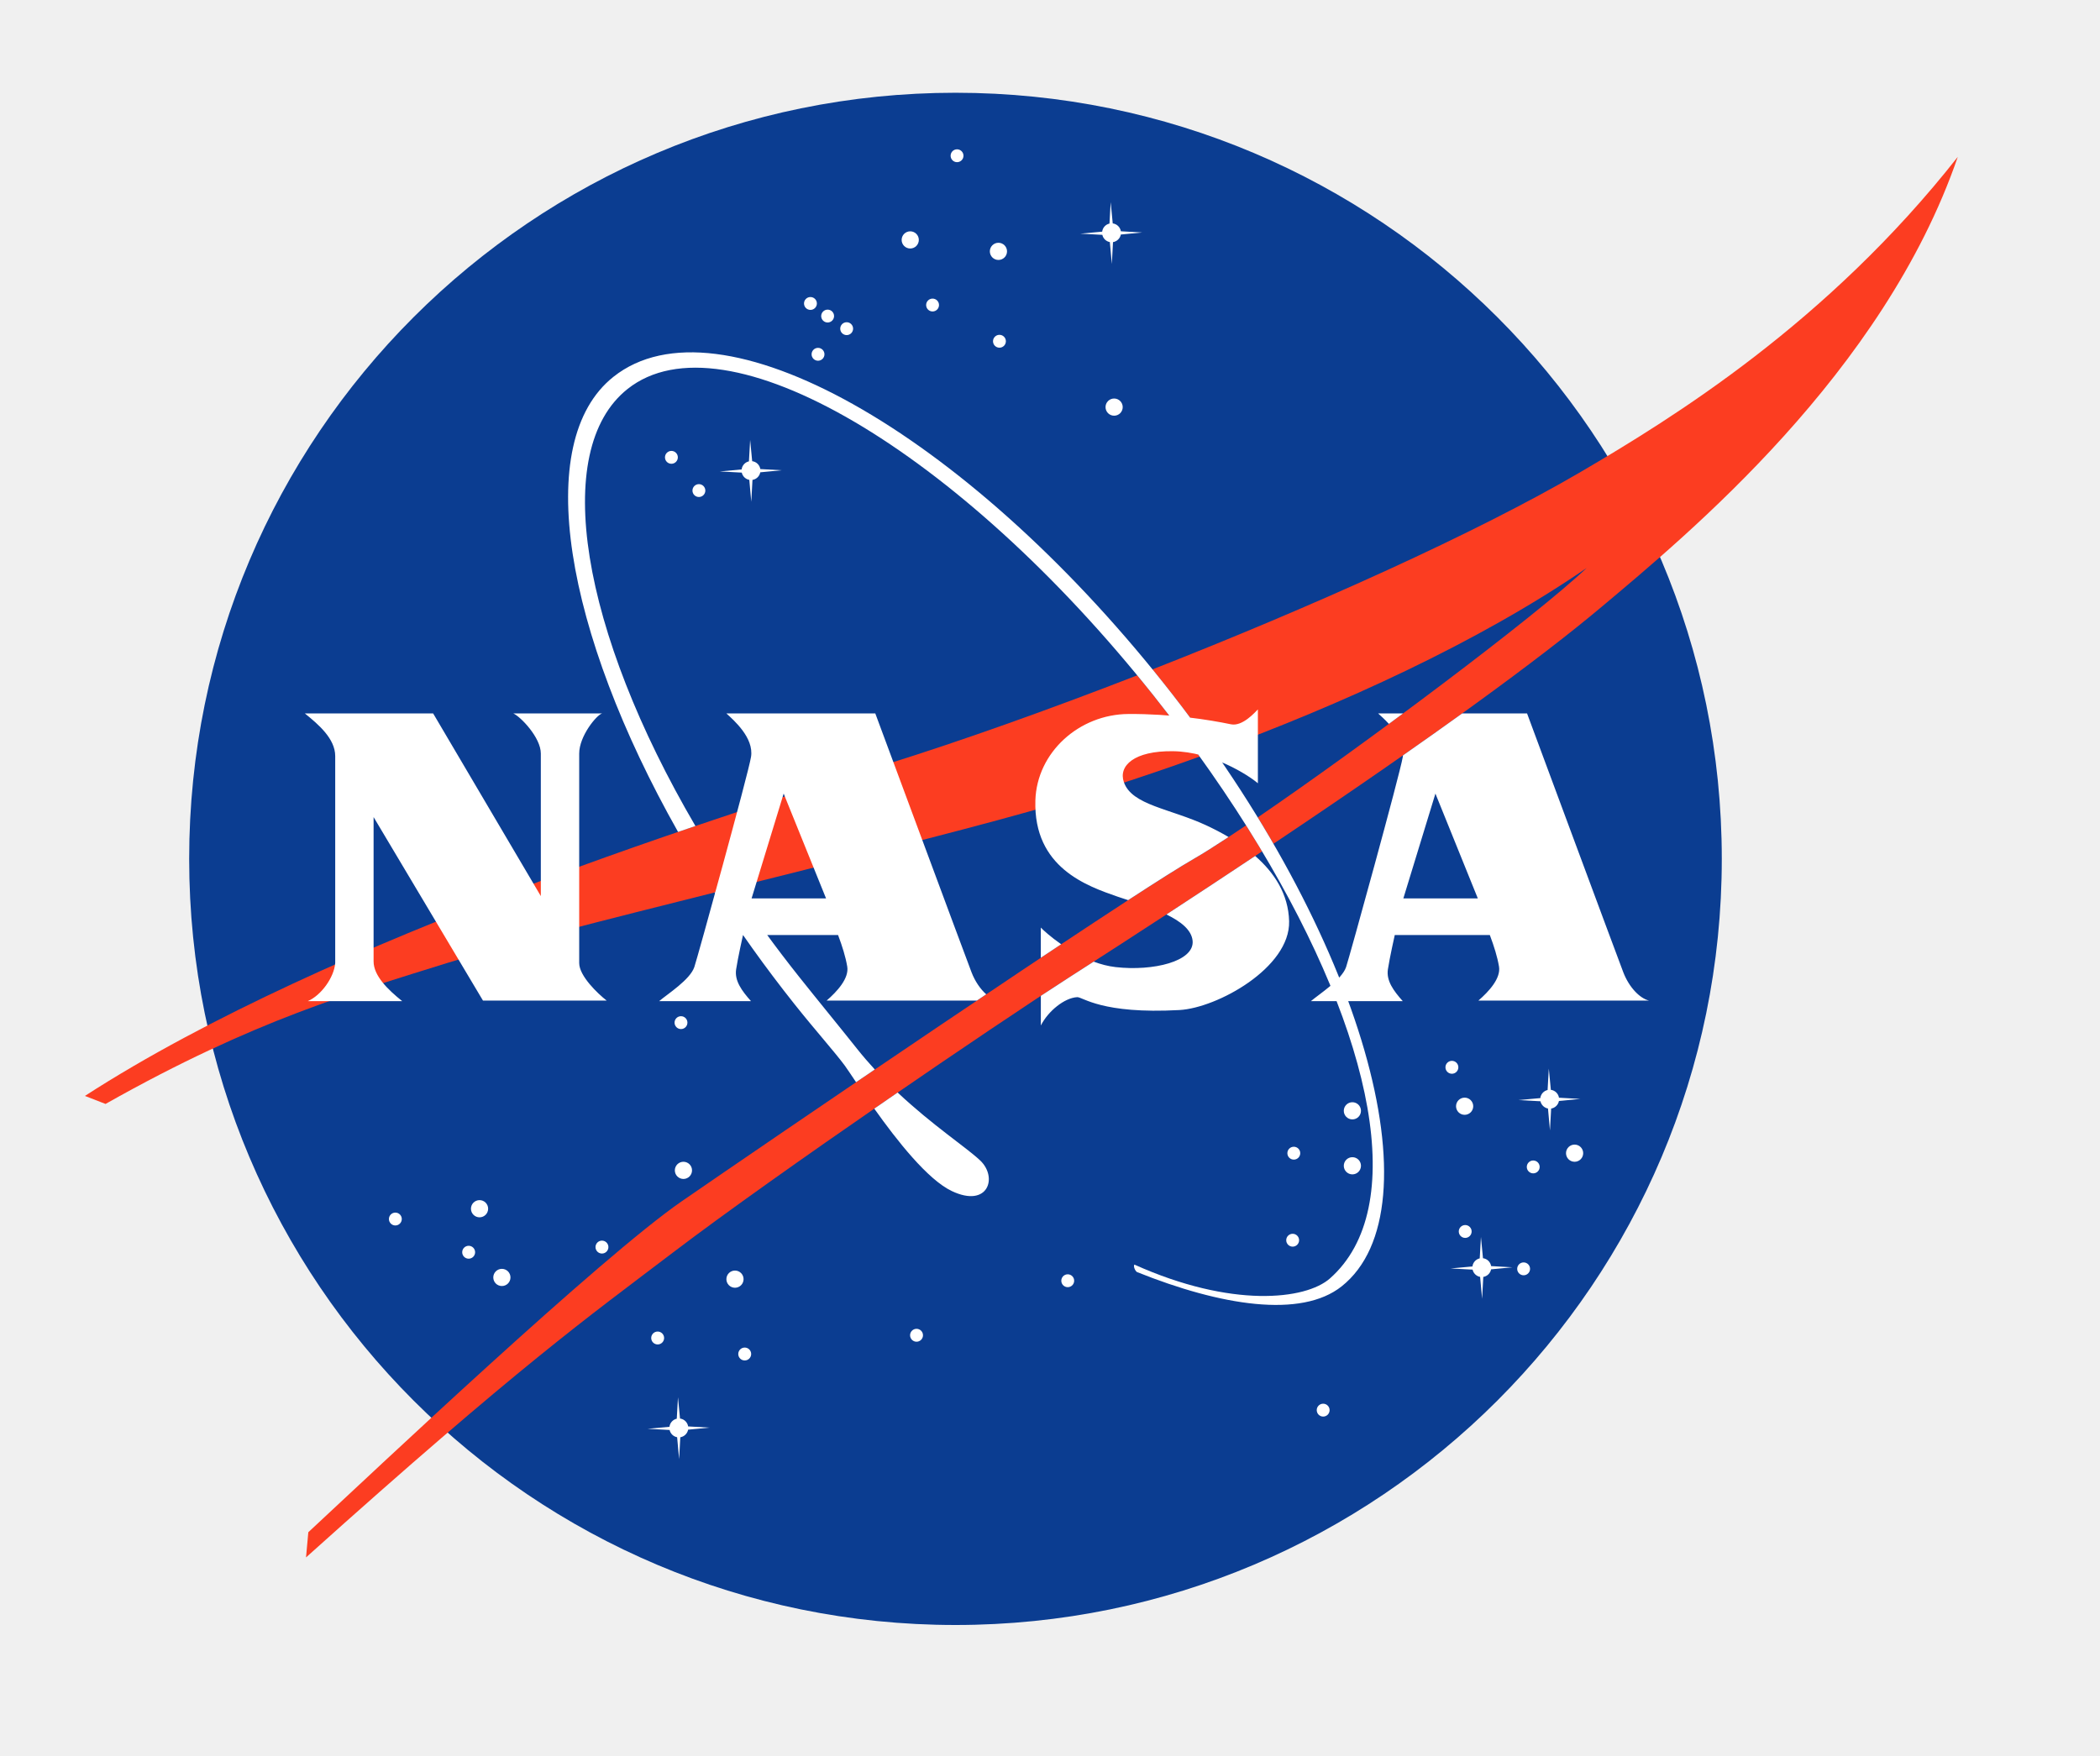
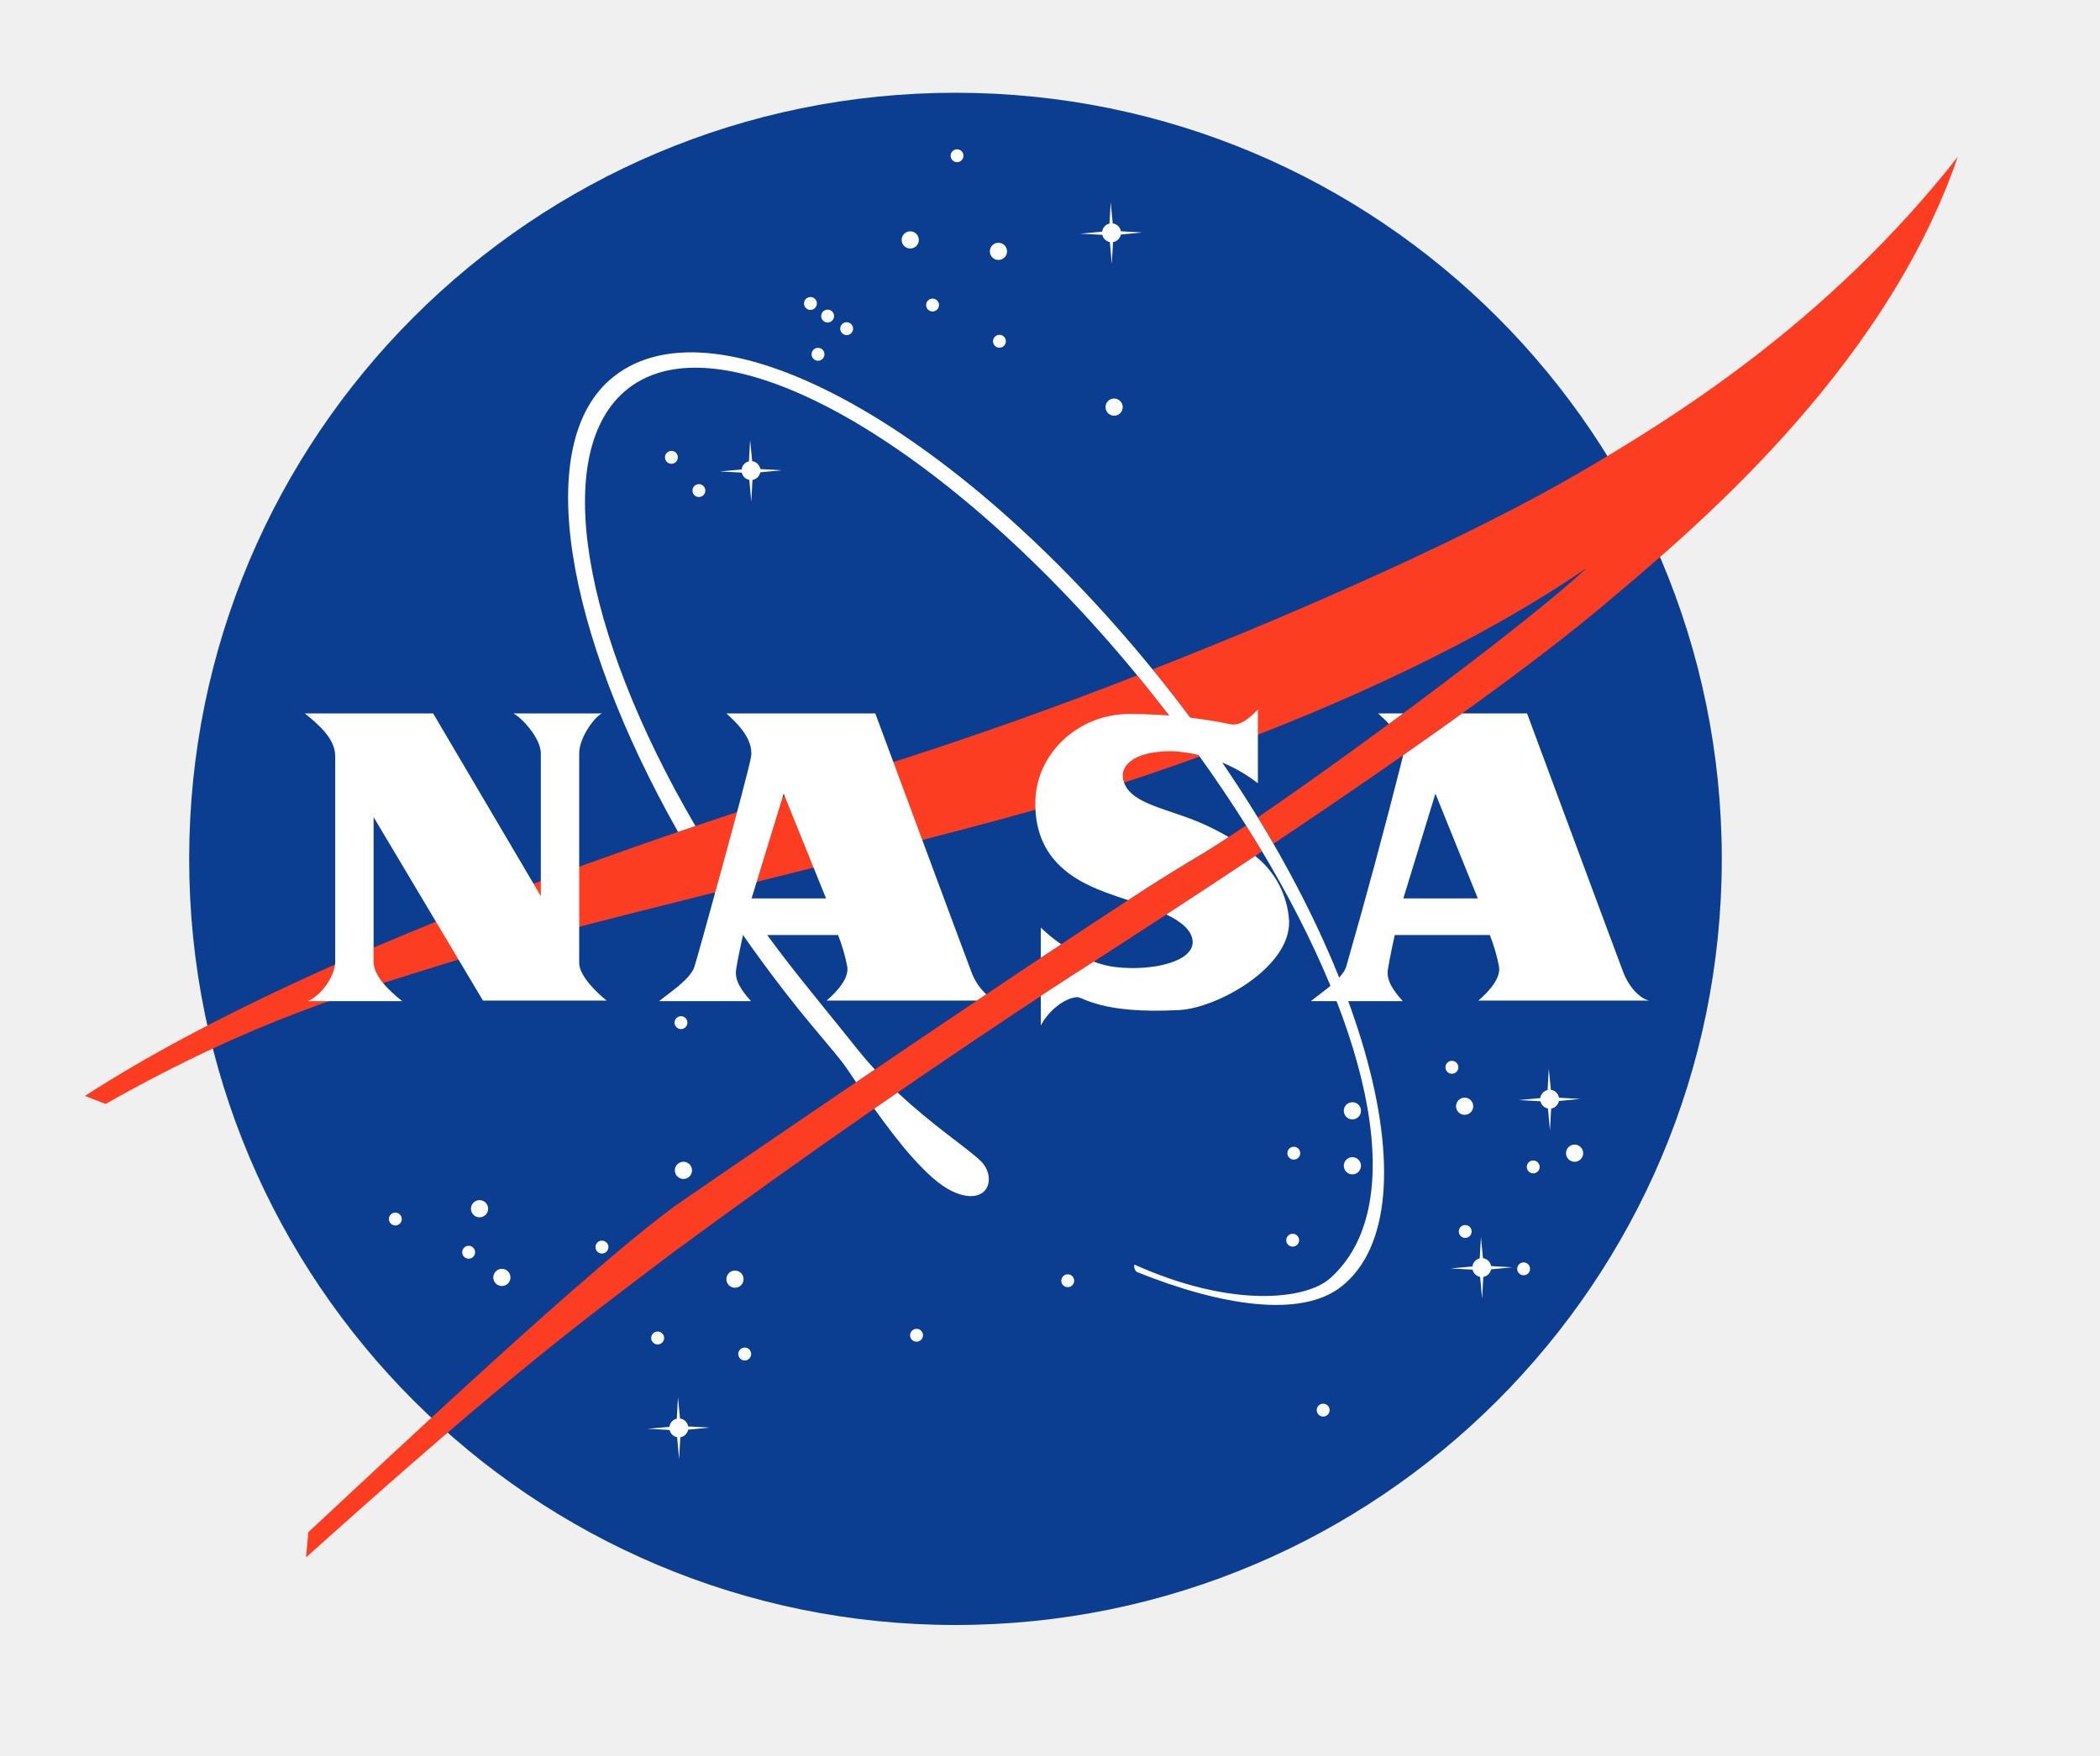
<svg xmlns="http://www.w3.org/2000/svg" height="92" viewBox="0 0 110 92" width="110">
  <circle cx="50.049" cy="45" fill="#0b3d91" r="40.14" />
  <g fill="#fff">
    <circle cx="47.679" cy="12.57" r=".45" />
    <circle cx="52.299" cy="13.17" r=".45" />
    <circle cx="58.359" cy="21.33" r=".45" />
    <circle cx="25.119" cy="63.33" r=".45" />
    <circle cx="26.289" cy="66.93" r=".45" />
    <circle cx="20.709" cy="63.87" r=".337" />
    <circle cx="39.009" cy="70.942" r=".338" />
    <circle cx="67.711" cy="64.98" r=".337" />
    <circle cx="76.052" cy="55.92" r=".338" />
    <circle cx="35.169" cy="23.962" r=".337" />
    <circle cx="44.349" cy="17.22" r=".337" />
    <circle cx="43.352" cy="16.56" r=".337" />
    <circle cx="42.452" cy="15.9" r=".337" />
    <circle cx="36.609" cy="25.703" r=".337" />
    <circle cx="50.131" cy="8.16" r=".337" />
    <circle cx="52.352" cy="17.88" r=".337" />
    <circle cx="48.849" cy="15.982" r=".337" />
    <circle cx="42.849" cy="18.563" r=".337" />
    <circle cx="69.309" cy="73.883" r=".337" />
    <circle cx="24.549" cy="65.61" r=".338" />
    <circle cx="48.009" cy="69.96" r=".338" />
    <circle cx="31.531" cy="65.34" r=".338" />
    <circle cx="34.449" cy="70.103" r=".338" />
    <circle cx="55.929" cy="67.103" r=".337" />
    <circle cx="67.771" cy="60.42" r=".337" />
    <circle cx="76.749" cy="64.522" r=".337" />
    <circle cx="79.809" cy="66.48" r=".337" />
    <circle cx="80.312" cy="61.14" r=".337" />
    <circle cx="35.671" cy="53.58" r=".337" />
    <circle cx="35.799" cy="61.32" r=".45" />
    <circle cx="38.499" cy="67.02" r=".45" />
    <circle cx="70.839" cy="61.08" r=".45" />
    <circle cx="82.479" cy="60.42" r=".45" />
    <circle cx="76.719" cy="57.96" r=".45" />
    <circle cx="70.839" cy="58.2" r=".45" />
-     <path d="M58.71,12.288l1.119-.107l-1.117-.063c-.035-.216-.208-.385-.426-.413l-.107,-1.114l-.064,1.123c-.202.045-.357.214-.382.424l-1.144.104l1.152.062c.042.193 .198.344 .394.38l.104,1.148l.061,-1.146c.207-.035 .371-.194 .41-.398ZM39.824,24.746l1.119-.107l-1.117-.063c-.034-.216-.208-.385-.426-.413l-.107,-1.114l-.063,1.123c-.203.045-.358.214-.383.424l-1.144.104l1.152.062c.042.193 .198.344 .394.38l.104,1.148l.062,-1.146c.207-.034 .371-.194 .409-.398ZM81.659,57.684l1.119-.107l-1.117-.063c-.034-.216-.208-.385-.426-.413l-.107,-1.114l-.063,1.123c-.202.045-.357.214-.382.424l-1.144.104l1.152.062c.042.193 .198.344 .394.38l.104,1.148l.062,-1.146c.205-.034 .369-.193 .408-.398ZM36.044,74.906l1.119-.107l-1.117-.063c-.035-.216-.208-.385-.426-.413l-.107,-1.113l-.063,1.122c-.203.045-.358.214-.383.424l-1.144.104l1.152.062c.042.193 .198.345 .394.38l.104,1.148l.062,-1.146c.206-.034 .371-.194 .409-.398ZM78.104,66.506l1.119-.107l-1.117-.063c-.034-.216-.208-.385-.426-.413l-.107,-1.114l-.063,1.122c-.202.045-.357.214-.382.424l-1.144.104l1.152.062c.042.193 .198.344 .394.38l.104,1.148l.062,-1.146c.205-.033 .37-.193 .408-.397Z" />
-     <path d="M59.568,35.385c-4.667,1.814-9.219,3.433-13.06,4.635c-7.805,2.444-29.16,9.06-42.06,17.4l1.08.42c7.86,-4.44 12.969,-5.835 17.88,-7.38c5.34,-1.68 22.603,-5.72 30.42,-7.92c2.641-.743 5.734,-1.716 9.01,-2.9c-.762,-1.063-1.566,-2.129-2.412,-3.193c-.283-.359-.57-.713-.858,-1.062Zm5.702,7.859c-1.13.763-2.077,1.372-2.74,1.756c-3.84,2.22-22.561,15-26.82,17.94s-16.08,14.1-19.56,17.34l-.12,1.319C27.25,71.519 30.77,69.033 35.23,65.64c5.52,-4.2 16.939,-11.97 20.82,-14.46c3.71,-2.38 7.056,-4.569 10.059,-6.572l-.147-.247c-.226-.371-.457-.743-.692,-1.117ZM82.809,24.72c-5.466,3.204-14.081,7.071-22.439,10.352c.2.245 .399.492 .597.741c.934,1.176 1.815,2.36 2.644,3.545c6.57,-2.42 13.779,-5.668 19.499,-9.599c-2.725,2.582-11.734,9.315-17.227,13.068c.283.461 .557.922 .822,1.381C75.027,38.639 80.627,34.54 83.89,31.799c4.5,-3.78 14.76,-12.24 18.66,-23.58c-6.841,8.701-14.929,13.68-19.741,16.501Z" fill="#fc3d21" />
-     <path d="M44.884,54.939c-.885,-1.114-2.109,-2.606-3.028,-3.763c-1.229,-1.547-2.366,-3.11-3.408,-4.671l-1.018.255c1.258,1.963 2.655,3.923 4.177,5.839c1.112,1.4 2.123,2.527 2.641,3.228c.105.142 .313.456 .594.874l.981-.666c-.319-.347-.634-.712-.939,-1.096Zm6.46,5.864c-.727-.688-2.49,-1.837-4.325,-3.561c-.405.278-.814.56-1.224.844c1.185,1.67 2.799,3.721 4.063,4.319c1.904.902 2.417-.72 1.486,-1.602Zm9.623,-24.99C50.475,22.607 37.658,15.352 32.132,19.743c-4.292,3.41-2.53,13.376 3.386,23.845l.909-.31c-5.971,-10.2-7.605,-19.679-3.557,-22.896c5.087,-4.042 17.37,3.241 27.558,16.064c2.109,2.654 3.963,5.318 5.533,7.915c6.012,9.95 7.857,18.948 3.703,22.621c-1.271,1.124-5.155,1.565-10.243-.725c-.071.089 .043.33 .132.389c4.392,1.766 8.599,2.439 10.723.752c5.104,-4.056 1.183,-18.379-9.309,-31.585ZM15.969,37.38h6.72l5.64,9.57l0,-7.47c0,-.84-1.065,-1.935-1.44,-2.1l4.65,0c-.285.075-1.2,1.185-1.2,2.1l0,10.98c0,.675 .975,1.605 1.44,1.965h-6.48l-5.73,-9.615l0,7.56c0,.75 .735,1.47 1.5,2.085h-4.95c.705-.3 1.38,-1.245 1.44,-1.995l0,-10.845c0,-.915-.885,-1.665-1.59,-2.235ZM77.439,52.425h8.94c-.495-.12-1.05-.705-1.35,-1.485c-.3-.78-5.04,-13.56-5.04,-13.56H76.59c-.964.694-1.997,1.426-3.1,2.197c-.003.028-.006.056-.011.083c-.148.9-2.808,10.534-2.97,11.01c-.225.66-1.38,1.395-1.845,1.785h4.815c-.48-.54-.87,-1.065-.78,-1.665c.09-.6 .36,-1.8 .36,-1.8h4.98c.225.6 .393,1.139 .48,1.65c.105.615-.525,1.305-1.08,1.785Zm-3.93,-5.355l1.68,-5.49l2.22,5.49h-3.9Zm-.757,-9.142l.742-.548h-1.305c.13.12 .345.309 .563.548ZM38.559,50.79c.09-.6 .36,-1.8 .36,-1.8h4.98c.225.6 .393,1.139 .48,1.65c.105.615-.525,1.305-1.08,1.785h7.871l.49-.329c-.305-.27-.586-.675-.771,-1.156c-.3-.78-5.04,-13.56-5.04,-13.56h-7.8c.375.345 1.455,1.275 1.29,2.28c-.147.9-2.808,10.534-2.97,11.01c-.225.66-1.38,1.395-1.845,1.785h4.815c-.48-.54-.87,-1.065-.78,-1.665Zm2.49,-9.21l2.22,5.49h-3.9l1.68,-5.49ZM65.748,44.848c-1.468.978-3.017,1.999-4.649,3.065c.732.355 1.315.801 1.371,1.377c.104,1.082-2.07,1.605-4.035,1.38c-.393-.045-.779-.148-1.147-.286l-1.238.796c-.425.273-.941.609-1.53.997v1.553c.39-.765 1.243,-1.45 1.905,-1.485c.285-.015 1.275.9 5.355.675c1.98-.109 5.805,-2.22 5.745,-4.65c-.036,-1.436-.786,-2.556-1.777,-3.422ZM54.519,48.6v1.582l1.066-.709c-.549-.382-.938-.739-1.066-.873Zm9.834,-4.745c-.38-.225-.765-.422-1.134-.596c-1.92-.9-3.93,-1.065-4.35,-2.28c-.296-.857 .54,-1.65 2.58,-1.62c2.04.03 3.93,1.245 4.44,1.68v-3.87c-.15.15-.808.905-1.41.78c-1.155-.24-3.12-.553-5.37-.54c-2.58.015-4.8,2.009-4.875,4.53c-.105,3.525 2.715,4.485 4.305,5.04c.164.057 .351.118 .554.183c1.525-.992 2.731,-1.756 3.437,-2.163c.474-.273 1.095-.665 1.823,-1.144Z" />
+     <path d="M58.71,12.288l1.119-.107 -1.117-.063a.496,.496,0,00-.426-.413l-.107,-1.114 -.064,1.123a.494,.494,0,00-.382.424l-1.144.104 1.152.062a.495,.495,0,00,.394.38l.104,1.148 .061,-1.146a.501,.501,0,00,.41-.398ZM39.824,24.746l1.119-.107 -1.117-.063a.495,.495,0,00-.426-.413l-.107,-1.114 -.063,1.123a.494,.494,0,00-.383.424l-1.144.104 1.152.062a.495,.495,0,00,.394.38l.104,1.148 .062,-1.146a.498,.498,0,00,.409-.398ZM81.659,57.684l1.119-.107 -1.117-.063a.495,.495,0,00-.426-.413l-.107,-1.114 -.063,1.123a.494,.494,0,00-.382.424l-1.144.104 1.152.062a.495,.495,0,00,.394.38l.104,1.148 .062,-1.146a.499,.499,0,00,.408-.398ZM36.044,74.906l1.119-.107 -1.117-.063a.496,.496,0,00-.426-.413l-.107,-1.113 -.063,1.122a.494,.494,0,00-.383.424l-1.144.104 1.152.062a.494,.494,0,00,.394.38l.104,1.148 .062,-1.146a.499,.499,0,00,.409-.398ZM78.104,66.506l1.119-.107 -1.117-.063a.495,.495,0,00-.426-.413l-.107,-1.114 -.063,1.122a.494,.494,0,00-.382.424l-1.144.104 1.152.062a.495,.495,0,00,.394.38l.104,1.148 .062,-1.146a.497,.497,0,00,.408-.397Z" />
+     <path d="M59.568,35.385a212.492,212.492,0,01-13.06,4.635c-7.805,2.444-29.16,9.06-42.06,17.4l1.08.42c7.86,-4.44 12.969,-5.835 17.88,-7.38 5.34,-1.68 22.603,-5.72 30.42,-7.92a132.174,132.174,0,00,9.01,-2.9a80.363,80.363,0,00-3.27,-4.255Zm5.702,7.859A51.62,51.62,0,01,62.53,45c-3.84,2.22-22.561,15-26.82,17.94s-16.08,14.1-19.56,17.34l-.12,1.319C27.25,71.519 30.77,69.033 35.23,65.64A454.101,454.101,0,01,56.05,51.18a675.304,675.304,0,00,10.059,-6.572l-.147-.247c-.226-.371-.457-.743-.692,-1.117ZM82.809,24.72c-5.466,3.204-14.081,7.071-22.439,10.352 .2.245 .399.492 .597.741a72.812,72.812,0,01,2.644,3.545c6.57,-2.42 13.779,-5.668 19.499,-9.599 -2.725,2.582-11.734,9.315-17.227,13.068 .283.461 .557.922 .822,1.381C75.027,38.639 80.627,34.54 83.89,31.799c4.5,-3.78 14.76,-12.24 18.66,-23.58 -6.841,8.701-14.929,13.68-19.741,16.501Z" fill="#fc3d21" />
+     <path d="M44.884,54.939c-.885,-1.114-2.109,-2.606-3.028,-3.763a69.968,69.968,0,01-3.408,-4.671l-1.018.255a71.01,71.01,0,00,4.177,5.839c1.112,1.4 2.123,2.527 2.641,3.228 .105.142 .313.456 .594.874l.981-.666a20.013,20.013,0,01-.939,-1.096Zm6.46,5.864c-.727-.688-2.49,-1.837-4.325,-3.561 -.405.278-.814.56-1.224.844 1.185,1.67 2.799,3.721 4.063,4.319 1.904.902 2.417-.72 1.486,-1.602Zm9.623,-24.99C50.475,22.607 37.658,15.352 32.132,19.743c-4.292,3.41-2.53,13.376 3.386,23.845l.909-.31c-5.971,-10.2-7.605,-19.679-3.557,-22.896 5.087,-4.042 17.37,3.241 27.558,16.064a76.007,76.007,0,01,5.533,7.915c6.012,9.95 7.857,18.948 3.703,22.621 -1.271,1.124-5.155,1.565-10.243-.725a.379,.379,0,00,.132.389c4.392,1.766 8.599,2.439 10.723.752 5.104,-4.056 1.183,-18.379-9.309,-31.585ZM15.969,37.38h6.72l5.64,9.57 0,-7.47c0,-.84-1.065,-1.935-1.44,-2.1l4.65,0c-.285.075-1.2,1.185-1.2,2.1l0,10.98c0,.675 .975,1.605 1.44,1.965h-6.48l-5.73,-9.615 0,7.56c0,.75 .735,1.47 1.5,2.085h-4.95c.705-.3 1.38,-1.245 1.44,-1.995l0,-10.845c0,-.915-.885,-1.665-1.59,-2.235ZM77.439,52.425h8.94c-.495-.12-1.05-.705-1.35,-1.485 -.3-.78-5.04,-13.56-5.04,-13.56H76.59a273.945,273.945,0,01-3.1,2.197c-.003.028-.006.056-.011.083a349.5,349.5,0,01-2.97,11.01c-.225.66-1.38,1.395-1.845,1.785h4.815c-.48-.54-.87,-1.065-.78,-1.665 .09-.6 .36,-1.8 .36,-1.8h4.98a9.137,9.137,0,01,.48,1.65c.105.615-.525,1.305-1.08,1.785Zm-3.93,-5.355 1.68,-5.49 2.22,5.49h-3.9Zm-.757,-9.142 .742-.548h-1.305c.13.12 .345.309 .563.548ZM38.559,50.79c.09-.6 .36,-1.8 .36,-1.8h4.98a9.137,9.137,0,01,.48,1.65c.105.615-.525,1.305-1.08,1.785h7.871l.49-.329a2.998,2.998,0,01-.771,-1.156c-.3-.78-5.04,-13.56-5.04,-13.56h-7.8c.375.345 1.455,1.275 1.29,2.28 -.147.9-2.808,10.534-2.97,11.01 -.225.66-1.38,1.395-1.845,1.785h4.815c-.48-.54-.87,-1.065-.78,-1.665Zm2.49,-9.21 2.22,5.49h-3.9l1.68,-5.49ZM65.748,44.848a614.842,614.842,0,01-4.649,3.065c.732.355 1.315.801 1.371,1.377 .104,1.082-2.07,1.605-4.035,1.38a4.856,4.856,0,01-1.147-.286l-1.238.796c-.425.273-.941.609-1.53.997v1.553c.39-.765 1.243,-1.45 1.905,-1.485 .285-.015 1.275.9 5.355.675 1.98-.109 5.805,-2.22 5.745,-4.65a4.671,4.671,0,00-1.777,-3.422ZM54.519,48.6v1.582l1.066-.709a7.884,7.884,0,01-1.066-.873Zm9.834,-4.745a13.669,13.669,0,00-1.134-.596c-1.92-.9-3.93,-1.065-4.35,-2.28 -.296-.857 .54,-1.65 2.58,-1.62a8.012,8.012,0,01,4.44,1.68v-3.87c-.15.15-.808.905-1.41.78a26.358,26.358,0,00-5.37-.54c-2.58.015-4.8,2.009-4.875,4.53 -.105,3.525 2.715,4.485 4.305,5.04 .164.057 .351.118 .554.183a90.145,90.145,0,01,3.437,-2.163a38.616,38.616,0,00,1.823,-1.144Z" />
  </g>
</svg>
